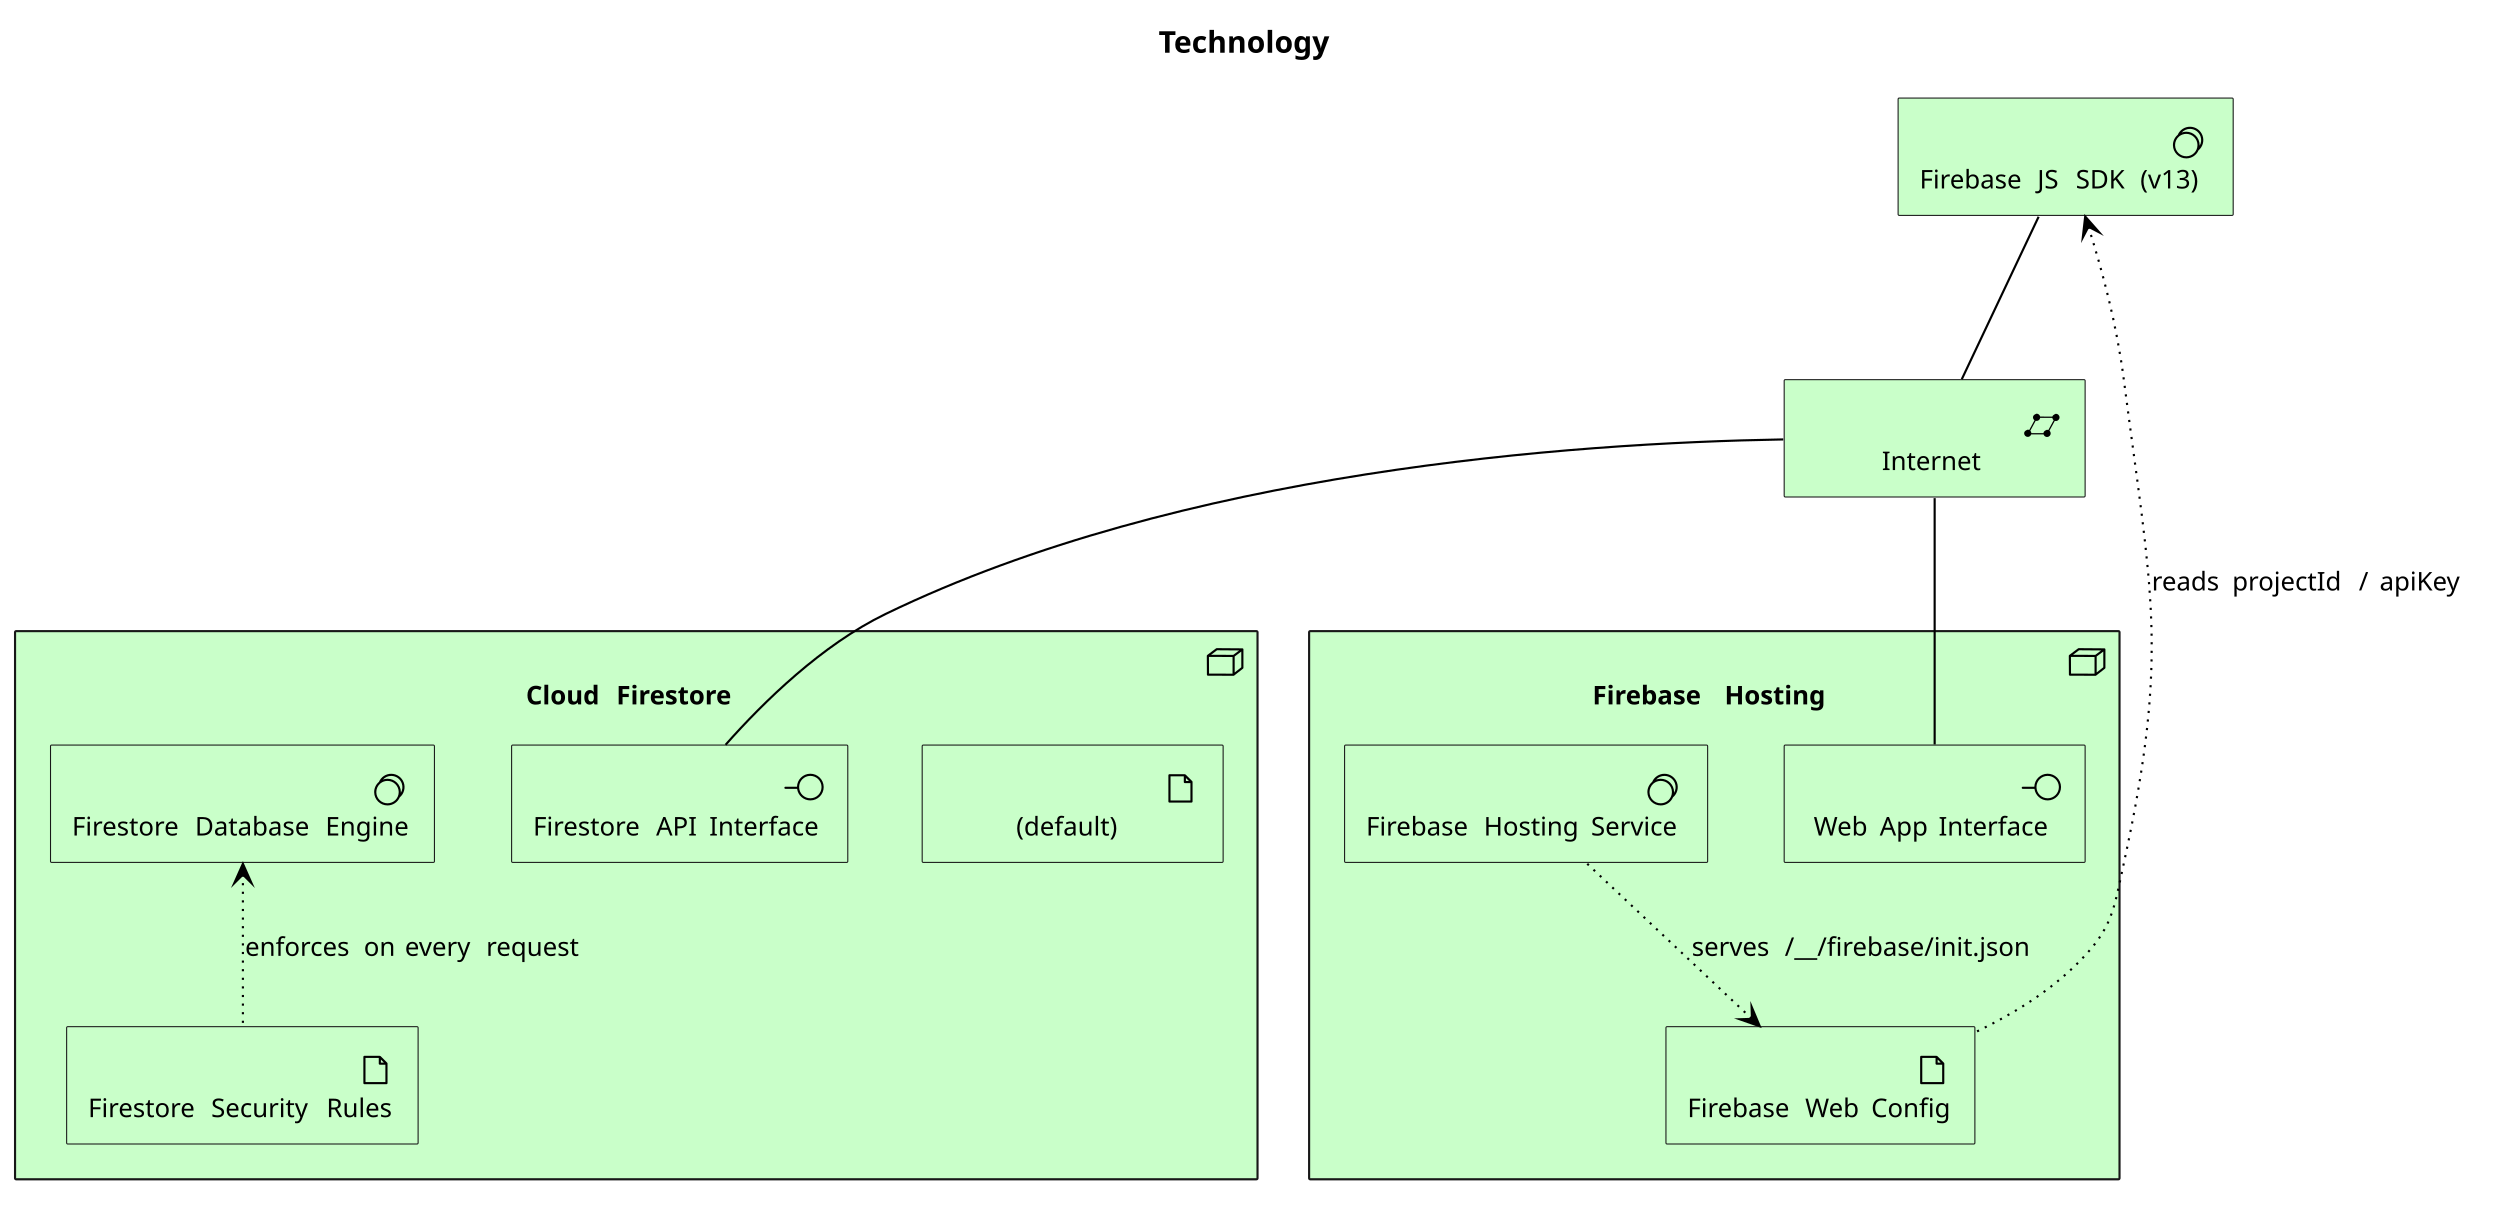
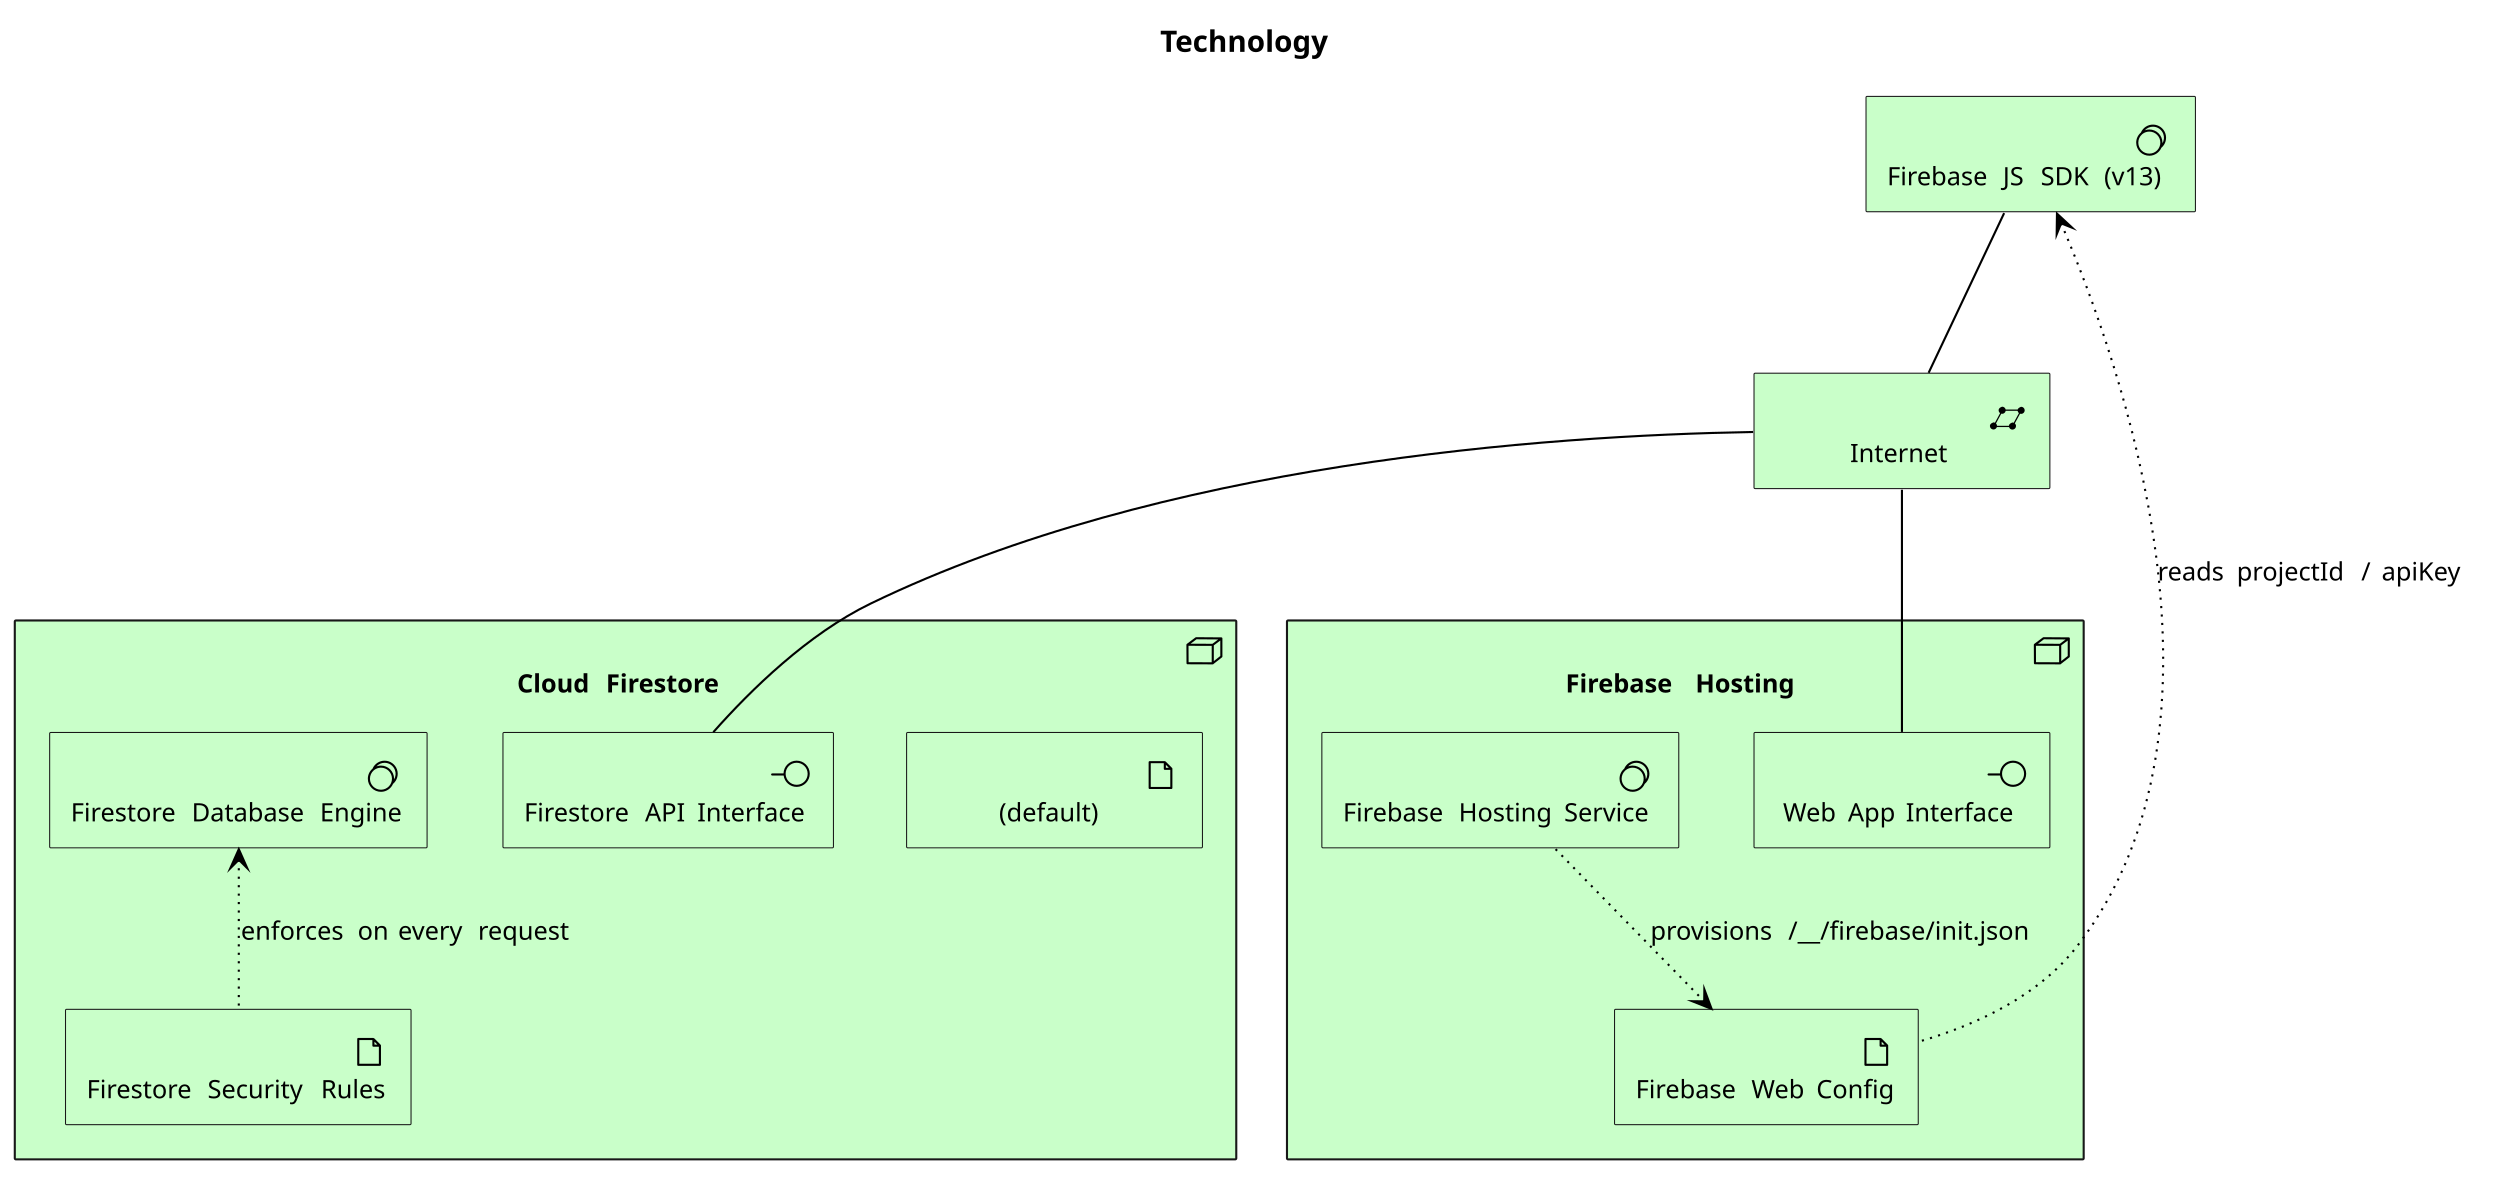
- <svg xmlns="http://www.w3.org/2000/svg" version="1.1" data-diagram-type="DESCRIPTION" style="width:1163px;height:562px;background:#FFFFFF;" width="1163px" height="562px" viewBox="0 0 1163 562" zoomAndPan="magnify" preserveAspectRatio="none" contentStyleType="text/css">
+ <svg xmlns="http://www.w3.org/2000/svg" version="1.1" data-diagram-type="DESCRIPTION" style="width:1183px;height:562px;background:#FFFFFF;" width="1183px" height="562px" viewBox="0 0 1183 562" zoomAndPan="magnify" preserveAspectRatio="none" contentStyleType="text/css">
  <defs />
  <g font-family="sans-serif" lengthAdjust="spacing">
    <g class="title" data-source-line="3">
-       <text x="538.98" y="24.533" fill="#000" font-size="14" textLength="78.559" font-weight="700">Technology</text>
+       <text x="548.98" y="24.533" fill="#000" font-size="14" textLength="78.559" font-weight="700">Technology</text>
    </g>
    <g class="cluster" data-qualified-name="e_id07145ad8546555" id="ent0001" data-source-line="203">
      <rect x="609" y="293.609" width="377" height="255" fill="#C9FFC9" style="stroke:#181818;stroke-width:1;" rx="0.5" ry="0.5" />
      <path d="M967.023,301.509 A0.5,0.5 0 0 0 966.719,301.609 L962.618,304.684 L962.603,304.695 L962.604,304.695 A0.5,0.5 0 0 0 962.402,305.097 L962.449,313.845 A0.5,0.5 0 0 0 962.947,314.341 L974.874,314.388 A0.5,0.5 0 0 0 975.31,314.136 L979.253,311.056 A0.5,0.5 0 0 0 979.445,310.662 L979.445,302.101 A0.5,0.5 0 0 0 978.948,301.601 M967.183,302.509 L977.457,302.589 L974.713,304.642 L964.396,304.601 M978.445,303.1 L978.445,310.417 L975.377,312.817 L975.377,305.392 M963.404,305.597 L974.376,305.64 L974.376,313.386 L963.446,313.343" fill="#000" />
      <text x="740.825" y="327.674" fill="#000" font-size="12" textLength="57.334" font-weight="700" font-family="Verdana">Firebase</text>
      <text x="798.159" y="327.674" fill="#000" font-size="12" font-weight="700" font-family="Verdana"> </text>
      <text x="802.261" y="327.674" fill="#000" font-size="12" textLength="51.914" font-weight="700" font-family="Verdana">Hosting</text>
    </g>
    <g class="cluster" data-qualified-name="e_id05e3b325cf7f50" id="ent0005" data-source-line="203">
      <rect x="7" y="293.609" width="578" height="255" fill="#C9FFC9" style="stroke:#181818;stroke-width:1;" rx="0.5" ry="0.5" />
      <path d="M566.023,301.509 A0.5,0.5 0 0 0 565.719,301.609 L561.618,304.684 L561.603,304.695 L561.604,304.695 A0.5,0.5 0 0 0 561.402,305.097 L561.449,313.845 A0.5,0.5 0 0 0 561.947,314.341 L573.874,314.388 A0.5,0.5 0 0 0 574.31,314.136 L578.253,311.056 A0.5,0.5 0 0 0 578.445,310.662 L578.445,302.101 A0.5,0.5 0 0 0 577.948,301.601 M566.183,302.509 L576.457,302.589 L573.713,304.642 L563.396,304.601 M577.445,303.1 L577.445,310.417 L574.377,312.817 L574.377,305.392 M562.404,305.597 L573.376,305.64 L573.376,313.386 L562.446,313.343" fill="#000" />
      <text x="244.669" y="327.674" fill="#000" font-size="12" textLength="37.963" font-weight="700" font-family="Verdana">Cloud</text>
      <text x="282.632" y="327.674" fill="#000" font-size="12" font-weight="700" font-family="Verdana"> </text>
      <text x="286.733" y="327.674" fill="#000" font-size="12" textLength="60.598" font-weight="700" font-family="Verdana">Firestore</text>
    </g>
    <g class="entity" data-qualified-name="e_id07145ad8546555.e_id114715e81c7e5c" id="ent0002" data-source-line="247">
-       <rect x="775" y="477.609" width="143.715" height="54.584" fill="#C9FFC9" style="stroke:#181818;stroke-width:0.5;" rx="0.5" ry="0.5" />
-       <path d="M893.745,491.159 A0.5,0.5 0 0 0 893.245,491.66 L893.245,503.869 A0.5,0.5 0 0 0 893.745,504.368 L903.993,504.368 A0.5,0.5 0 0 0 904.493,503.869 L904.493,494.742 A0.5,0.5 0 0 0 904.346,494.388 L901.266,491.306 A0.5,0.5 0 0 0 901.139,491.281 A0.5,0.5 0 0 0 900.846,491.159 M894.245,492.159 L900.413,492.159 L900.413,494.808 A0.5,0.5 0 0 0 900.912,495.308 L903.493,495.308 L903.493,503.368 L894.245,503.368 M901.413,492.933 L902.786,494.308 L901.413,494.308" fill="#000" />
-       <text x="785" y="519.674" fill="#000" font-size="12" textLength="50.543" font-family="Verdana">Firebase</text>
-       <text x="835.543" y="519.674" fill="#000" font-size="12" font-family="Verdana"> </text>
-       <text x="839.762" y="519.674" fill="#000" font-size="12" textLength="26.49" font-family="Verdana">Web</text>
-       <text x="866.252" y="519.674" fill="#000" font-size="12" font-family="Verdana"> </text>
-       <text x="870.471" y="519.674" fill="#000" font-size="12" textLength="38.244" font-family="Verdana">Config</text>
+       <rect x="764" y="477.609" width="143.715" height="54.584" fill="#C9FFC9" style="stroke:#181818;stroke-width:0.5;" rx="0.5" ry="0.5" />
+       <path d="M882.745,491.159 A0.5,0.5 0 0 0 882.245,491.66 L882.245,503.869 A0.5,0.5 0 0 0 882.745,504.368 L892.993,504.368 A0.5,0.5 0 0 0 893.493,503.869 L893.493,494.742 A0.5,0.5 0 0 0 893.346,494.388 L890.266,491.306 A0.5,0.5 0 0 0 890.139,491.281 A0.5,0.5 0 0 0 889.846,491.159 M883.245,492.159 L889.413,492.159 L889.413,494.808 A0.5,0.5 0 0 0 889.912,495.308 L892.493,495.308 L892.493,503.368 L883.245,503.368 M890.413,492.933 L891.786,494.308 L890.413,494.308" fill="#000" />
+       <text x="774" y="519.674" fill="#000" font-size="12" textLength="50.543" font-family="Verdana">Firebase</text>
+       <text x="824.543" y="519.674" fill="#000" font-size="12" font-family="Verdana"> </text>
+       <text x="828.762" y="519.674" fill="#000" font-size="12" textLength="26.49" font-family="Verdana">Web</text>
+       <text x="855.252" y="519.674" fill="#000" font-size="12" font-family="Verdana"> </text>
+       <text x="859.471" y="519.674" fill="#000" font-size="12" textLength="38.244" font-family="Verdana">Config</text>
    </g>
    <g class="entity" data-qualified-name="e_id07145ad8546555.e_id33cc192ee35e5b" id="ent0003" data-source-line="216">
      <rect x="830" y="346.609" width="140" height="54.584" fill="#C9FFC9" style="stroke:#181818;stroke-width:0.5;" rx="0.5" ry="0.5" />
      <path d="M952.495,359.939 C949.157,359.985 946.461,362.671 946.373,365.98 L941.001,365.98 A0.5,0.5 0 0 0 940.501,366.48 A0.5,0.5 0 0 0 941.001,366.98 L946.427,366.98 C946.838,370.039 949.481,372.392 952.643,372.359 C956.063,372.324 958.819,369.515 958.79,366.096 C958.761,362.676 955.957,359.916 952.538,359.939 A0.5,0.5 0 0 0 952.526,359.951 A0.5,0.5 0 0 0 952.495,359.939 M952.518,360.929 A0.5,0.5 0 0 0 952.544,360.939 C955.423,360.92 957.765,363.226 957.79,366.106 C957.814,368.985 955.513,371.33 952.633,371.36 C949.754,371.389 947.404,369.091 947.37,366.211 C947.335,363.332 949.629,360.979 952.508,360.94 A0.5,0.5 0 0 0 952.518,360.93" fill="#000" />
      <text x="843.724" y="388.674" fill="#000" font-size="12" textLength="26.49" font-family="Verdana">Web</text>
      <text x="870.214" y="388.674" fill="#000" font-size="12" font-family="Verdana"> </text>
      <text x="874.433" y="388.674" fill="#000" font-size="12" textLength="23.156" font-family="Verdana">App</text>
      <text x="897.589" y="388.674" fill="#000" font-size="12" font-family="Verdana"> </text>
      <text x="901.808" y="388.674" fill="#000" font-size="12" textLength="54.469" font-family="Verdana">Interface</text>
    </g>
    <g class="entity" data-qualified-name="e_id07145ad8546555.e_id9871766290fc58" id="ent0004" data-source-line="210">
      <rect x="625.5" y="346.609" width="168.893" height="54.584" fill="#C9FFC9" style="stroke:#181818;stroke-width:0.5;" rx="0.5" ry="0.5" />
      <path d="M774.383,359.959 C771.857,359.921 769.563,361.419 768.577,363.73 C767.202,364.887 766.336,366.626 766.359,368.557 C766.4,371.977 769.213,374.729 772.632,374.694 C775.165,374.668 777.333,373.12 778.275,370.93 A0.5,0.5 0 0 0 778.287,370.92 C780.269,369.253 781.007,366.524 780.138,364.084 C779.269,361.644 776.973,359.998 774.383,359.959 M774.367,360.959 C776.543,360.992 778.465,362.37 779.195,364.42 C779.725,365.909 779.545,367.521 778.768,368.829 C778.775,368.697 778.778,368.564 778.777,368.43 C778.748,365.011 775.945,362.251 772.525,362.274 A0.5,0.5 0 0 0 772.505,362.282 A0.5,0.5 0 0 0 772.484,362.274 C771.769,362.284 771.084,362.415 770.448,362.647 C771.433,361.572 772.849,360.936 774.367,360.959 M772.515,363.266 A0.5,0.5 0 0 0 772.533,363.274 C775.413,363.254 777.753,365.561 777.777,368.44 C777.802,371.32 775.5,373.665 772.621,373.694 C769.741,373.724 767.393,371.425 767.359,368.546 C767.34,366.957 768.029,365.529 769.135,364.561 A0.5,0.5 0 0 0 769.4,364.344 C770.259,363.686 771.33,363.29 772.498,363.274 A0.5,0.5 0 0 0 772.515,363.266" fill="#000" />
      <text x="635.5" y="388.674" fill="#000" font-size="12" textLength="50.543" font-family="Verdana">Firebase</text>
      <text x="686.043" y="388.674" fill="#000" font-size="12" font-family="Verdana"> </text>
      <text x="690.262" y="388.674" fill="#000" font-size="12" textLength="45.645" font-family="Verdana">Hosting</text>
      <text x="735.906" y="388.674" fill="#000" font-size="12" font-family="Verdana"> </text>
      <text x="740.125" y="388.674" fill="#000" font-size="12" textLength="44.268" font-family="Verdana">Service</text>
    </g>
    <g class="entity" data-qualified-name="e_id05e3b325cf7f50.e_idb070feee4bdb5e" id="ent0006" data-source-line="247">
      <rect x="429" y="346.609" width="140" height="54.584" fill="#C9FFC9" style="stroke:#181818;stroke-width:0.5;" rx="0.5" ry="0.5" />
      <path d="M544.03,360.159 A0.5,0.5 0 0 0 543.53,360.66 L543.53,372.869 A0.5,0.5 0 0 0 544.03,373.368 L554.278,373.368 A0.5,0.5 0 0 0 554.778,372.869 L554.778,363.742 A0.5,0.5 0 0 0 554.631,363.388 L551.552,360.306 A0.5,0.5 0 0 0 551.424,360.281 A0.5,0.5 0 0 0 551.131,360.159 M544.53,361.159 L550.698,361.159 L550.698,363.808 A0.5,0.5 0 0 0 551.198,364.308 L553.778,364.308 L553.778,372.368 L544.53,372.368 M551.698,361.933 L553.071,363.308 L551.698,363.308" fill="#000" />
      <text x="472.718" y="388.674" fill="#000" font-size="12" textLength="52.564" font-family="Verdana">(default)</text>
    </g>
    <g class="entity" data-qualified-name="e_id05e3b325cf7f50.e_idb243cba23e0356" id="ent0007" data-source-line="247">
      <rect x="31" y="477.609" width="163.502" height="54.584" fill="#C9FFC9" style="stroke:#181818;stroke-width:0.5;" rx="0.5" ry="0.5" />
      <path d="M169.532,491.159 A0.5,0.5 0 0 0 169.032,491.66 L169.032,503.869 A0.5,0.5 0 0 0 169.532,504.368 L179.78,504.368 A0.5,0.5 0 0 0 180.28,503.869 L180.28,494.742 A0.5,0.5 0 0 0 180.133,494.388 L177.054,491.306 A0.5,0.5 0 0 0 176.926,491.281 A0.5,0.5 0 0 0 176.633,491.159 M170.032,492.159 L176.2,492.159 L176.2,494.808 A0.5,0.5 0 0 0 176.699,495.308 L179.28,495.308 L179.28,503.368 L170.032,503.368 M177.2,492.933 L178.573,494.308 L177.2,494.308" fill="#000" />
      <text x="41" y="519.674" fill="#000" font-size="12" textLength="52.992" font-family="Verdana">Firestore</text>
      <text x="93.992" y="519.674" fill="#000" font-size="12" font-family="Verdana"> </text>
      <text x="98.211" y="519.674" fill="#000" font-size="12" textLength="49.441" font-family="Verdana">Security</text>
      <text x="147.652" y="519.674" fill="#000" font-size="12" font-family="Verdana"> </text>
      <text x="151.871" y="519.674" fill="#000" font-size="12" textLength="32.631" font-family="Verdana">Rules</text>
    </g>
    <g class="entity" data-qualified-name="e_id05e3b325cf7f50.e_id26e5c2fbfcd056" id="ent0008" data-source-line="216">
      <rect x="238" y="346.609" width="156.389" height="54.584" fill="#C9FFC9" style="stroke:#181818;stroke-width:0.5;" rx="0.5" ry="0.5" />
      <path d="M376.884,359.939 C373.545,359.985 370.85,362.671 370.762,365.98 L365.389,365.98 A0.5,0.5 0 0 0 364.89,366.48 A0.5,0.5 0 0 0 365.389,366.98 L370.816,366.98 C371.227,370.039 373.869,372.392 377.032,372.359 C380.451,372.324 383.208,369.515 383.178,366.096 C383.149,362.676 380.346,359.916 376.927,359.939 A0.5,0.5 0 0 0 376.915,359.951 A0.5,0.5 0 0 0 376.884,359.939 M376.907,360.929 A0.5,0.5 0 0 0 376.932,360.939 C379.812,360.92 382.154,363.226 382.178,366.106 C382.203,368.985 379.902,371.33 377.022,371.36 C374.143,371.389 371.793,369.091 371.758,366.211 C371.724,363.332 374.018,360.979 376.897,360.94 A0.5,0.5 0 0 0 376.907,360.93" fill="#000" />
      <text x="248" y="388.674" fill="#000" font-size="12" textLength="52.992" font-family="Verdana">Firestore</text>
      <text x="300.992" y="388.674" fill="#000" font-size="12" font-family="Verdana"> </text>
      <text x="305.211" y="388.674" fill="#000" font-size="12" textLength="20.49" font-family="Verdana">API</text>
      <text x="325.701" y="388.674" fill="#000" font-size="12" font-family="Verdana"> </text>
      <text x="329.92" y="388.674" fill="#000" font-size="12" textLength="54.469" font-family="Verdana">Interface</text>
    </g>
    <g class="entity" data-qualified-name="e_id05e3b325cf7f50.e_id02ca65d6e67351" id="ent0009" data-source-line="210">
      <rect x="23.5" y="346.609" width="178.596" height="54.584" fill="#C9FFC9" style="stroke:#181818;stroke-width:0.5;" rx="0.5" ry="0.5" />
      <path d="M182.086,359.959 C179.56,359.921 177.267,361.419 176.28,363.73 C174.906,364.887 174.039,366.626 174.063,368.557 C174.103,371.977 176.916,374.729 180.336,374.694 C182.868,374.668 185.036,373.12 185.978,370.93 A0.5,0.5 0 0 0 185.99,370.92 C187.972,369.253 188.711,366.524 187.842,364.084 C186.973,361.644 184.676,359.998 182.086,359.959 M182.07,360.959 C184.246,360.992 186.168,362.37 186.898,364.42 C187.429,365.909 187.248,367.521 186.471,368.829 C186.478,368.697 186.481,368.564 186.48,368.43 C186.451,365.011 183.648,362.251 180.228,362.274 A0.5,0.5 0 0 0 180.209,362.282 A0.5,0.5 0 0 0 180.187,362.274 C179.472,362.284 178.787,362.415 178.151,362.647 C179.137,361.572 180.552,360.936 182.07,360.959 M180.219,363.266 A0.5,0.5 0 0 0 180.236,363.274 C183.116,363.254 185.456,365.561 185.48,368.44 C185.505,371.32 183.204,373.665 180.324,373.694 C177.444,373.724 175.097,371.425 175.062,368.546 C175.043,366.957 175.733,365.529 176.838,364.561 A0.5,0.5 0 0 0 177.103,364.344 C177.962,363.686 179.033,363.29 180.201,363.274 A0.5,0.5 0 0 0 180.219,363.266" fill="#000" />
      <text x="33.5" y="388.674" fill="#000" font-size="12" textLength="52.992" font-family="Verdana">Firestore</text>
      <text x="86.492" y="388.674" fill="#000" font-size="12" font-family="Verdana"> </text>
      <text x="90.711" y="388.674" fill="#000" font-size="12" textLength="56.473" font-family="Verdana">Database</text>
      <text x="147.184" y="388.674" fill="#000" font-size="12" font-family="Verdana"> </text>
      <text x="151.402" y="388.674" fill="#000" font-size="12" textLength="40.693" font-family="Verdana">Engine</text>
    </g>
    <g class="entity" data-qualified-name="e_id454e7b903b8357" id="ent0010" data-source-line="222">
      <rect x="830" y="176.609" width="140" height="54.584" fill="#C9FFC9" style="stroke:#181818;stroke-width:0.5;" rx="0.5" ry="0.5" />
      <path d="M947.405,192.439 C947.279,192.441 947.199,192.551 947.081,192.58 A0.959,0.959 0 0 0 946.737,192.73 C946.178,193.013 945.733,193.487 945.741,194.146 C945.748,194.698 946.029,195.192 946.452,195.497 L944.006,200.03 C943.79,199.93 943.551,199.875 943.3,199.877 A0.959,0.959 0 0 0 943.292,199.881 A0.959,0.959 0 0 0 943.288,199.877 C943.145,199.879 943.053,200 942.921,200.037 A0.959,0.959 0 0 0 942.622,200.165 C942.063,200.448 941.616,200.924 941.624,201.583 C941.635,202.503 942.409,203.259 943.329,203.249 C944.061,203.242 944.691,202.751 944.913,202.087 L950.675,202.087 C950.886,202.787 951.548,203.304 952.309,203.296 C953.228,203.287 953.987,202.515 953.979,201.595 C953.975,201.104 953.753,200.658 953.406,200.351 L955.888,195.777 C956.058,195.833 956.238,195.863 956.425,195.861 C957.344,195.852 958.102,195.077 958.094,194.158 C958.086,193.239 957.315,192.479 956.395,192.486 A0.959,0.959 0 0 0 956.387,192.49 A0.959,0.959 0 0 0 956.384,192.486 C956.241,192.488 956.149,192.609 956.016,192.646 A0.959,0.959 0 0 0 955.718,192.775 C955.274,192.999 954.901,193.345 954.77,193.807 L949.077,193.777 C948.911,193.016 948.219,192.434 947.415,192.439 A0.959,0.959 0 0 0 947.409,192.441 A0.959,0.959 0 0 0 947.405,192.439 M949.095,194.378 L954.736,194.408 C954.798,194.842 955.031,195.227 955.362,195.491 L952.894,200.037 C952.703,199.963 952.496,199.922 952.28,199.924 A0.959,0.959 0 0 0 952.272,199.928 A0.959,0.959 0 0 0 952.268,199.924 C952.117,199.926 952.019,200.051 951.88,200.092 A0.959,0.959 0 0 0 951.602,200.213 C951.084,200.474 950.664,200.9 950.61,201.486 L944.997,201.486 C944.977,201.056 944.79,200.664 944.501,200.375 L946.994,195.756 C947.138,195.795 947.289,195.816 947.444,195.814 C948.274,195.806 948.972,195.176 949.095,194.378" fill="#000" />
      <text x="875.443" y="218.674" fill="#000" font-size="12" textLength="49.113" font-family="Verdana">Internet</text>
    </g>
    <g class="entity" data-qualified-name="e_id7844884d61f95e" id="ent0011" data-source-line="210">
      <rect x="883" y="45.609" width="155.879" height="54.584" fill="#C9FFC9" style="stroke:#181818;stroke-width:0.5;" rx="0.5" ry="0.5" />
      <path d="M1018.869,58.959 C1016.344,58.921 1014.05,60.419 1013.063,62.73 C1011.689,63.887 1010.823,65.626 1010.846,67.557 C1010.887,70.977 1013.699,73.729 1017.119,73.694 C1019.651,73.668 1021.819,72.12 1022.761,69.93 A0.5,0.5 0 0 0 1022.773,69.92 C1024.755,68.253 1025.494,65.524 1024.625,63.084 C1023.756,60.644 1021.459,58.998 1018.869,58.959 M1018.853,59.959 C1021.029,59.992 1022.951,61.37 1023.682,63.42 C1024.212,64.909 1024.031,66.521 1023.254,67.829 C1023.261,67.697 1023.265,67.564 1023.263,67.43 C1023.234,64.011 1020.431,61.251 1017.011,61.274 A0.5,0.5 0 0 0 1016.992,61.282 A0.5,0.5 0 0 0 1016.97,61.274 C1016.255,61.284 1015.571,61.415 1014.934,61.647 C1015.92,60.572 1017.335,59.936 1018.853,59.959 M1017.002,62.266 A0.5,0.5 0 0 0 1017.019,62.274 C1019.899,62.254 1022.239,64.561 1022.264,67.44 C1022.288,70.32 1019.987,72.665 1017.107,72.694 C1014.228,72.724 1011.88,70.425 1011.846,67.546 C1011.827,65.957 1012.516,64.529 1013.621,63.561 A0.5,0.5 0 0 0 1013.886,63.344 C1014.745,62.686 1015.817,62.29 1016.984,62.274 A0.5,0.5 0 0 0 1017.002,62.266" fill="#000" />
      <text x="893" y="87.674" fill="#000" font-size="12" textLength="50.543" font-family="Verdana">Firebase</text>
      <text x="943.543" y="87.674" fill="#000" font-size="12" font-family="Verdana"> </text>
      <text x="947.762" y="87.674" fill="#000" font-size="12" textLength="13.658" font-family="Verdana">JS</text>
      <text x="961.42" y="87.674" fill="#000" font-size="12" font-family="Verdana"> </text>
      <text x="965.639" y="87.674" fill="#000" font-size="12" textLength="25.764" font-family="Verdana">SDK</text>
      <text x="991.402" y="87.674" fill="#000" font-size="12" font-family="Verdana"> </text>
      <text x="995.621" y="87.674" fill="#000" font-size="12" textLength="33.258" font-family="Verdana">(v13)</text>
    </g>
    <g class="link" data-entity-1="ent0010" data-entity-2="ent0003" id="lnk12" data-source-line="349" data-link-type="association">
      <path d="M900,231.729 C900,263.099 900,314.909 900,346.339" style="stroke:#000;stroke-width:1;" fill="none" id="e_id454e7b903b8357-e_id33cc192ee35e5b" />
      <text x="901" y="274.674" fill="#000" font-size="12" font-family="Verdana"> </text>
    </g>
    <g class="link" data-entity-1="ent0010" data-entity-2="ent0008" id="lnk13" data-source-line="349" data-link-type="association">
      <path d="M829.59,204.419 C731.23,206.109 549.35,219.039 412,285.609 C382.37,299.969 355.31,326.409 337.53,346.479" style="stroke:#000;stroke-width:1;" fill="none" id="e_id454e7b903b8357-e_id26e5c2fbfcd056" />
      <text x="462" y="274.674" fill="#000" font-size="12" font-family="Verdana"> </text>
    </g>
    <g class="link" data-entity-1="ent0004" data-entity-2="ent0002" id="lnk14" data-source-line="349" data-link-type="dependency">
-       <path d="M738.39,401.839 C761.9,423.979 791.51,451.862 815.01,473.992" style="stroke:#000;stroke-width:1;stroke-dasharray:1,3;" fill="none" id="e_id9871766290fc58-to-e_id114715e81c7e5c" />
-       <polygon points="818.65,477.419,814.84,468.337,815.01,473.992,809.356,474.161,818.65,477.419" fill="#000" style="stroke:#000;stroke-width:1;stroke-linejoin:miter;stroke-miterlimit:10;" />
-       <text x="787" y="444.674" fill="#000" font-size="12" textLength="39.023" font-family="Verdana">serves</text>
-       <text x="826.023" y="444.674" fill="#000" font-size="12" font-family="Verdana"> </text>
-       <text x="830.242" y="444.674" fill="#000" font-size="12" textLength="128.004" font-family="Verdana">/__/firebase/init.json</text>
+       <path d="M736.11,401.839 C757.73,423.979 784.816,451.713 806.436,473.843" style="stroke:#000;stroke-width:1;stroke-dasharray:1,3;" fill="none" id="e_id9871766290fc58-to-e_id114715e81c7e5c" />
+       <polygon points="809.93,477.419,806.502,468.186,806.436,473.843,800.779,473.777,809.93,477.419" fill="#000" style="stroke:#000;stroke-width:1;stroke-linejoin:miter;stroke-miterlimit:10;" />
+       <text x="781" y="444.674" fill="#000" font-size="12" textLength="60.949" font-family="Verdana">provisions</text>
+       <text x="841.949" y="444.674" fill="#000" font-size="12" font-family="Verdana"> </text>
+       <text x="846.168" y="444.674" fill="#000" font-size="12" textLength="128.004" font-family="Verdana">/__/firebase/init.json</text>
    </g>
    <g class="link" data-entity-1="ent0009" data-entity-2="ent0007" id="lnk15" data-source-line="349" data-link-type="dependency">
      <path d="M113,406.839 C113,428.979 113,455.289 113,477.419" style="stroke:#000;stroke-width:1;stroke-dasharray:1,3;" fill="none" id="e_id02ca65d6e67351-backto-e_idb243cba23e0356" />
      <polygon points="113,401.839,109,410.839,113,406.839,117,410.839,113,401.839" fill="#000" style="stroke:#000;stroke-width:1;stroke-linejoin:miter;stroke-miterlimit:10;" />
      <text x="114" y="444.674" fill="#000" font-size="12" textLength="51.018" font-family="Verdana">enforces</text>
      <text x="165.018" y="444.674" fill="#000" font-size="12" font-family="Verdana"> </text>
      <text x="169.236" y="444.674" fill="#000" font-size="12" textLength="14.877" font-family="Verdana">on</text>
      <text x="184.113" y="444.674" fill="#000" font-size="12" font-family="Verdana"> </text>
      <text x="188.332" y="444.674" fill="#000" font-size="12" textLength="33.621" font-family="Verdana">every</text>
      <text x="221.953" y="444.674" fill="#000" font-size="12" font-family="Verdana"> </text>
      <text x="226.172" y="444.674" fill="#000" font-size="12" textLength="45.469" font-family="Verdana">request</text>
    </g>
    <g class="link" data-entity-1="ent0011" data-entity-2="ent0010" id="lnk16" data-source-line="349" data-link-type="association">
      <path d="M948.36,100.839 C937.89,122.979 923.09,154.289 912.62,176.419" style="stroke:#000;stroke-width:1;" fill="none" id="e_id7844884d61f95e-e_id454e7b903b8357" />
      <text x="935" y="143.674" fill="#000" font-size="12" font-family="Verdana"> </text>
    </g>
    <g class="link" data-entity-1="ent0011" data-entity-2="ent0002" id="lnk17" data-source-line="349" data-link-type="dependency">
-       <path d="M971.533,105.478 C977.983,125.948 984.6,150.329 988,176.609 C1000.84,275.779 1009.25,303.889 988,401.609 C983.22,423.569 982.8,431.629 967,447.609 C953.65,461.119 936.44,471.789 919.24,480.049" style="stroke:#000;stroke-width:1;stroke-dasharray:1,3;" fill="none" id="e_id7844884d61f95e-backto-e_id114715e81c7e5c" />
-       <polygon points="970.03,100.709,968.92,110.495,971.533,105.478,976.55,108.091,970.03,100.709" fill="#000" style="stroke:#000;stroke-width:1;stroke-linejoin:miter;stroke-miterlimit:10;" />
-       <text x="1001" y="274.674" fill="#000" font-size="12" textLength="33.205" font-family="Verdana">reads</text>
-       <text x="1034.205" y="274.674" fill="#000" font-size="12" font-family="Verdana"> </text>
-       <text x="1038.424" y="274.674" fill="#000" font-size="12" textLength="54.668" font-family="Verdana">projectId</text>
-       <text x="1093.092" y="274.674" fill="#000" font-size="12" font-family="Verdana"> </text>
-       <text x="1097.311" y="274.674" fill="#000" font-size="12" font-family="Verdana">/</text>
-       <text x="1102.76" y="274.674" fill="#000" font-size="12" font-family="Verdana"> </text>
-       <text x="1106.979" y="274.674" fill="#000" font-size="12" textLength="40.541" font-family="Verdana">apiKey</text>
+       <path d="M975.325,105.677 C1003.835,172.377 1063.83,342.609 983,447.609 C964.9,471.119 935.74,484.849 908.14,492.869" style="stroke:#000;stroke-width:1;stroke-dasharray:1,3;" fill="none" id="e_id7844884d61f95e-backto-e_id114715e81c7e5c" />
+       <polygon points="973.36,101.079,973.219,110.927,975.325,105.677,980.575,107.783,973.36,101.079" fill="#000" style="stroke:#000;stroke-width:1;stroke-linejoin:miter;stroke-miterlimit:10;" />
+       <text x="1021" y="274.674" fill="#000" font-size="12" textLength="33.205" font-family="Verdana">reads</text>
+       <text x="1054.205" y="274.674" fill="#000" font-size="12" font-family="Verdana"> </text>
+       <text x="1058.424" y="274.674" fill="#000" font-size="12" textLength="54.668" font-family="Verdana">projectId</text>
+       <text x="1113.092" y="274.674" fill="#000" font-size="12" font-family="Verdana"> </text>
+       <text x="1117.311" y="274.674" fill="#000" font-size="12" font-family="Verdana">/</text>
+       <text x="1122.76" y="274.674" fill="#000" font-size="12" font-family="Verdana"> </text>
+       <text x="1126.979" y="274.674" fill="#000" font-size="12" textLength="40.541" font-family="Verdana">apiKey</text>
    </g>
  </g>
</svg>
